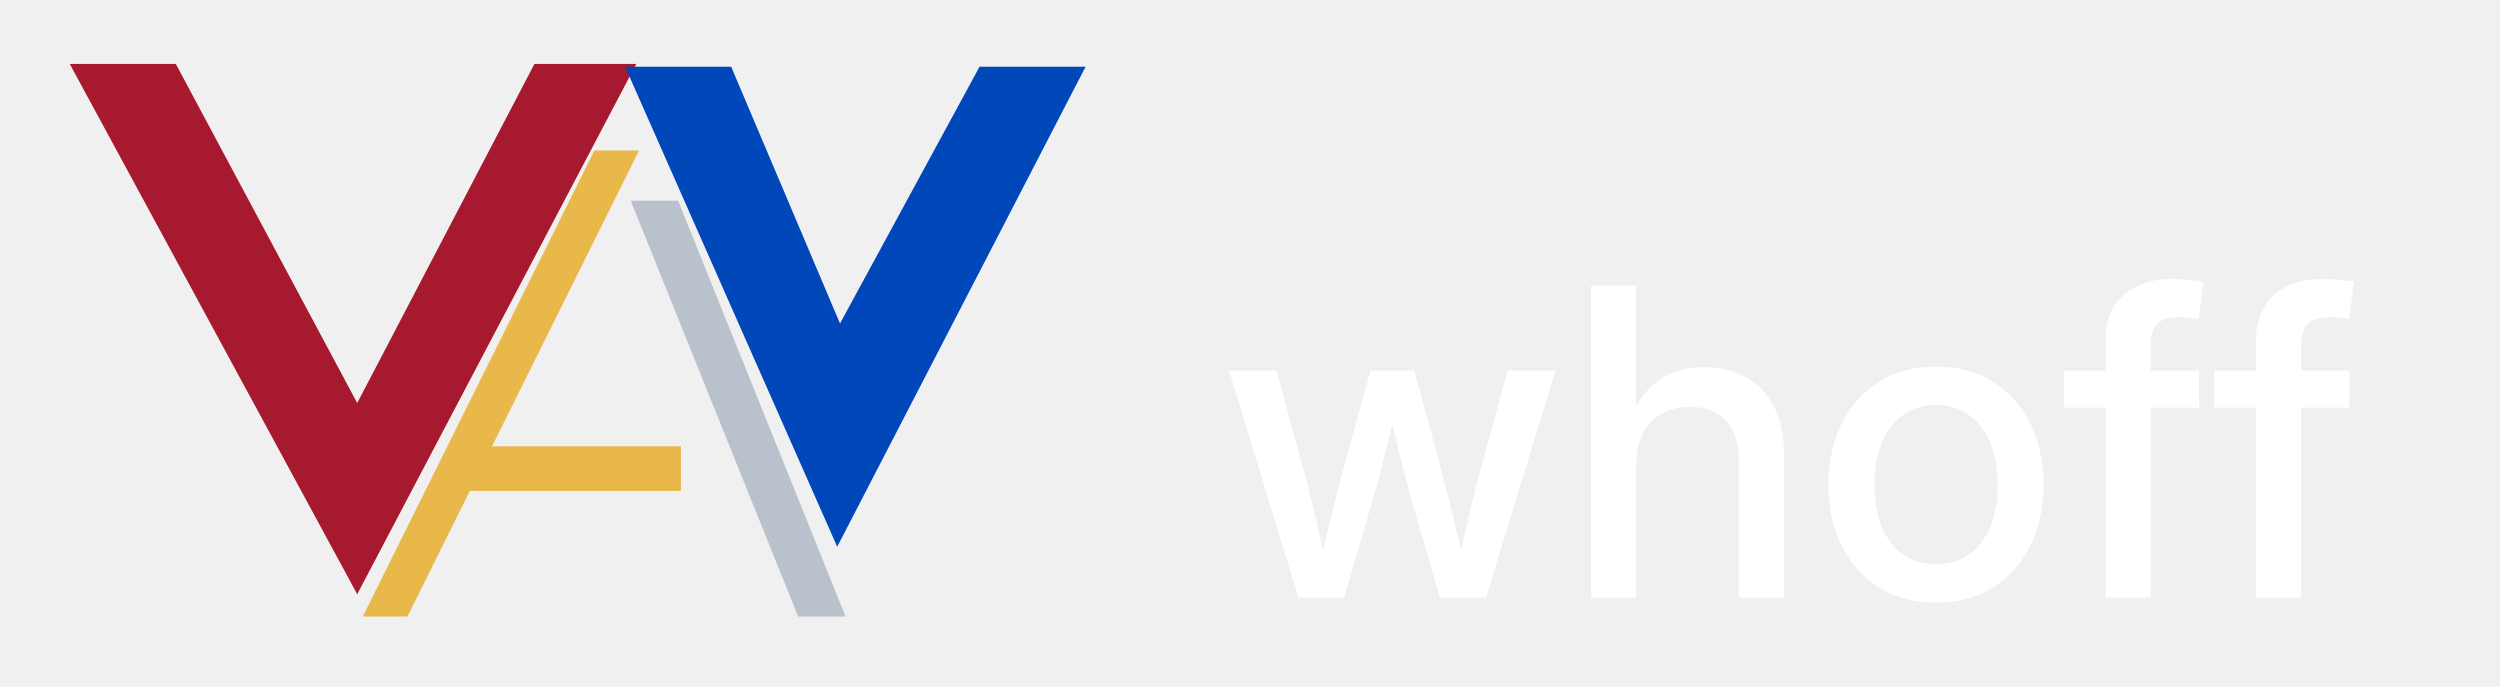
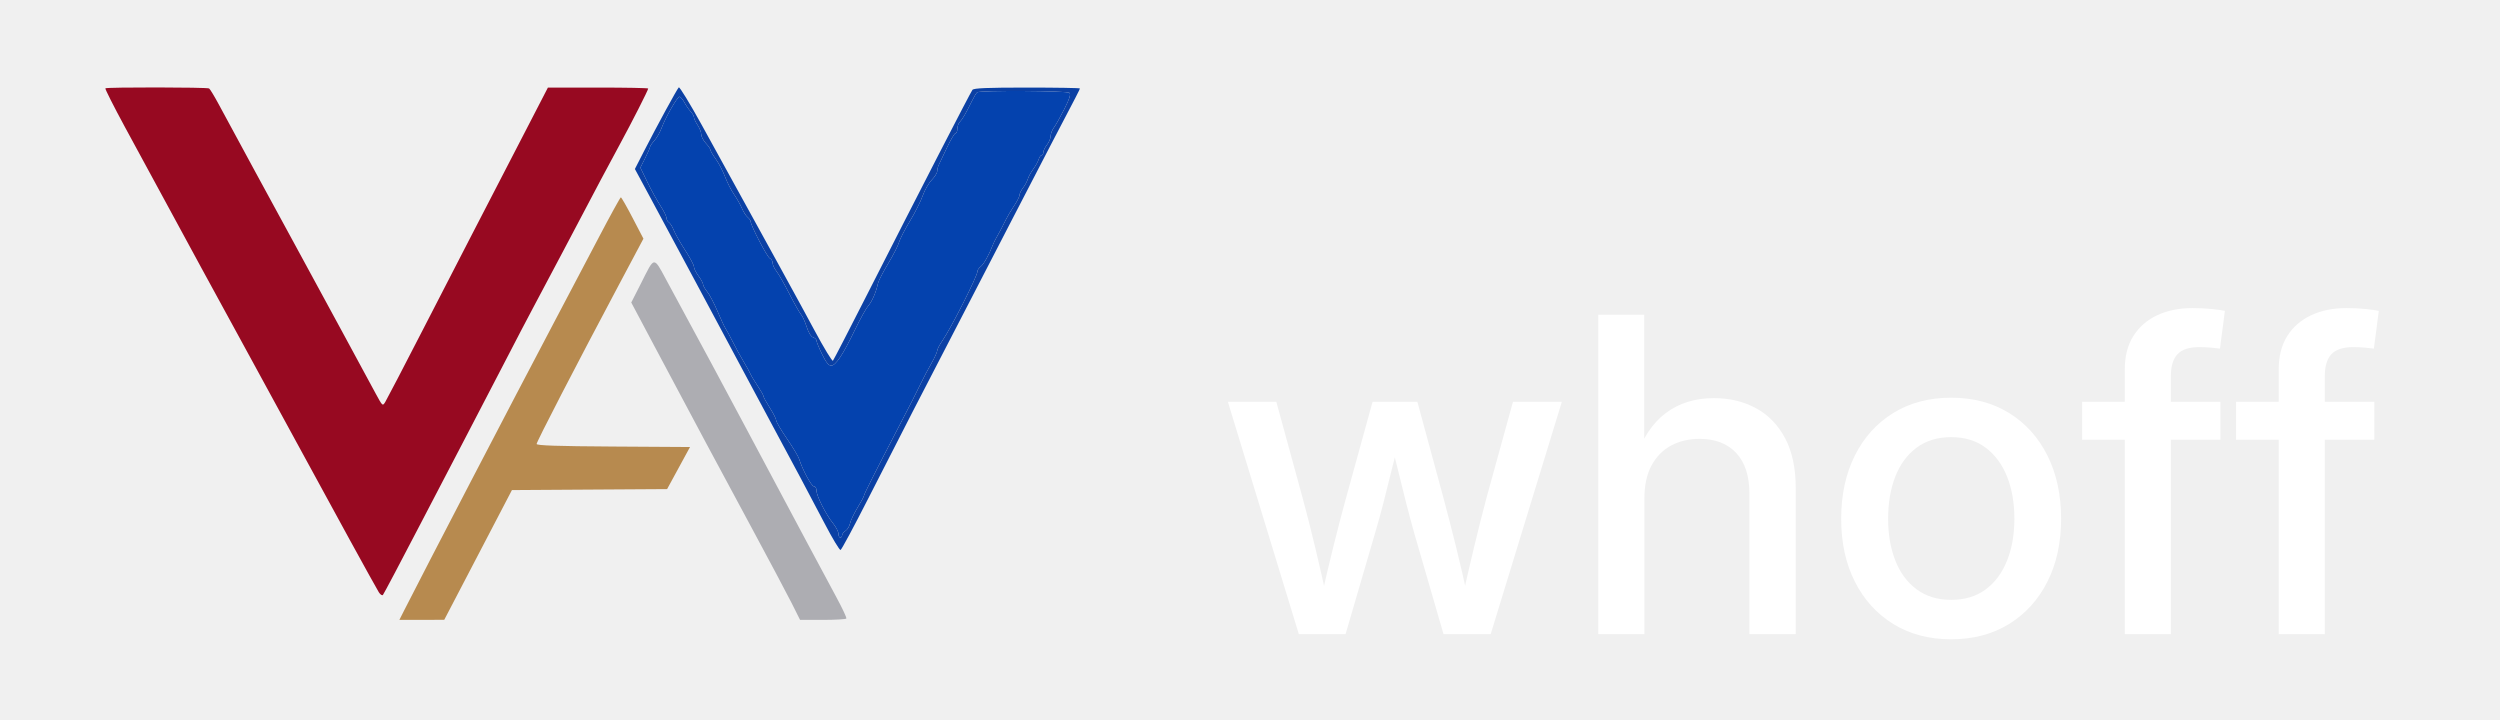
- <svg xmlns="http://www.w3.org/2000/svg" viewBox="0 0 860 236" width="860" height="236">
-   <g transform="translate(24 22) scale(0.48)">
+ <svg xmlns="http://www.w3.org/2000/svg" viewBox="0 0 820 236" width="820" height="236">
+   <g transform="translate(20 14) scale(0.6) translate(-84.98 -241.46)">
    <g id="wa-mark">
-       <path d="M0 0 L76 0 L206 243 L333 0 L406 0 L206 380 Z" fill="#A6192E" />
-       <path d="M398 2 L474 2 L552 186 L652 2 L728 2 L550 346 Z" fill="#0047BA" />
-       <path d="M376 62 L408 62 L242 396 L210 396 Z" fill="#E8B84A" />
-       <path d="M276 274 L438 274 L438 306 L276 306 Z" fill="#E8B84A" />
-       <path d="M402 98 L436 98 L556 396 L522 396 Z" fill="#B9C2CC" />
+       <path d="M 512.00 510.74 C512.00,511.43 511.55,512.00 511.00,512.00 C510.45,512.00 510.00,511.07 510.00,509.94 C510.00,508.81 508.67,506.22 507.03,504.19 C503.09,499.29 498.00,489.21 498.00,486.32 C498.00,484.98 497.40,484.00 496.57,484.00 C495.25,484.00 490.29,474.79 488.49,469.00 C488.06,467.62 485.08,462.66 481.86,457.96 C478.64,453.26 475.99,448.76 475.97,447.96 C475.96,447.16 474.39,444.05 472.47,441.05 C470.56,438.05 469.00,435.19 469.00,434.69 C469.00,434.20 467.60,431.72 465.90,429.20 C464.19,426.67 462.39,423.68 461.89,422.55 C461.39,421.42 459.63,418.25 457.98,415.50 C456.33,412.75 453.69,407.91 452.11,404.74 C450.53,401.58 448.81,398.43 448.30,397.74 C447.78,397.06 445.84,392.90 443.98,388.50 C442.13,384.10 439.57,379.23 438.31,377.67 C437.04,376.12 436.00,374.29 436.00,373.62 C436.00,372.94 434.88,370.86 433.50,369.00 C432.12,367.14 431.00,364.86 431.00,363.94 C431.00,363.03 428.83,358.95 426.18,354.89 C423.53,350.82 420.75,345.92 419.99,344.00 C419.24,342.08 418.03,340.14 417.31,339.70 C416.59,339.26 416.00,338.18 416.00,337.30 C416.00,336.43 414.51,333.41 412.68,330.60 C410.86,327.80 407.64,321.96 405.54,317.63 L 401.71 309.76 L 404.35 304.53 C405.81,301.65 407.00,298.92 407.00,298.45 C407.00,297.99 408.05,296.46 409.32,295.05 C410.60,293.65 412.37,290.57 413.26,288.22 C415.53,282.15 421.91,271.00 423.10,271.00 C423.64,271.00 424.86,272.42 425.80,274.16 C426.73,275.89 428.29,278.14 429.25,279.16 C430.21,280.17 431.00,281.56 431.01,282.25 C431.01,282.94 431.91,284.85 433.00,286.50 C434.09,288.15 434.99,290.45 434.99,291.60 C435.00,292.76 436.12,294.92 437.50,296.41 C438.88,297.89 440.00,299.53 440.00,300.06 C440.00,300.59 441.34,302.86 442.97,305.11 C444.60,307.37 446.86,311.69 447.99,314.71 C449.13,317.74 451.34,322.09 452.92,324.38 C454.49,326.67 456.44,330.11 457.24,332.02 C458.04,333.94 459.43,336.12 460.35,336.87 C461.26,337.63 462.00,338.67 462.00,339.19 C462.00,341.31 471.13,358.83 472.51,359.36 C473.33,359.68 474.00,360.79 474.00,361.83 C474.00,362.88 474.97,364.96 476.15,366.46 C477.33,367.97 480.52,373.54 483.22,378.85 C485.93,384.16 488.78,389.20 489.55,390.05 C490.32,390.90 491.70,393.93 492.62,396.78 C493.65,399.96 495.00,402.18 496.15,402.55 C497.17,402.87 498.00,403.67 498.00,404.33 C498.00,404.99 499.37,408.34 501.04,411.76 C503.19,416.17 504.64,418.00 505.99,418.00 C508.50,418.00 512.37,412.19 518.98,398.50 C521.90,392.45 525.21,386.48 526.33,385.24 C528.35,383.00 530.61,377.77 531.60,373.04 C531.88,371.69 534.38,366.84 537.15,362.25 C539.92,357.67 542.59,352.43 543.09,350.62 C543.60,348.81 546.27,343.59 549.04,339.04 C551.81,334.48 554.95,328.24 556.03,325.18 C557.10,322.12 559.34,318.21 560.99,316.51 C562.65,314.80 564.00,312.63 564.00,311.69 C564.00,310.75 564.39,309.19 564.86,308.24 C565.33,307.28 567.35,303.01 569.35,298.75 C571.35,294.49 573.44,291.00 573.99,291.00 C574.55,291.00 575.00,289.91 575.00,288.57 C575.00,287.24 575.60,285.54 576.33,284.81 C577.75,283.39 579.70,280.03 583.00,273.29 C584.13,270.98 585.42,268.86 585.87,268.58 C587.67,267.47 635.14,267.74 636.27,268.87 C637.10,269.70 636.39,271.99 633.48,277.75 C631.33,282.01 628.76,286.57 627.78,287.88 C626.80,289.20 626.00,291.27 626.00,292.50 C626.00,293.73 625.10,295.87 624.00,297.27 C622.90,298.67 622.00,300.53 622.00,301.41 C622.00,302.28 621.58,303.00 621.07,303.00 C620.55,303.00 619.83,304.01 619.45,305.25 C619.08,306.49 617.76,308.85 616.53,310.50 C615.30,312.15 613.94,314.62 613.51,316.00 C613.08,317.38 611.89,319.57 610.86,320.88 C609.84,322.20 609.00,323.93 609.00,324.74 C609.00,325.55 607.64,328.22 605.98,330.68 C604.32,333.15 602.29,336.59 601.46,338.33 C600.12,341.17 598.31,344.59 595.83,349.00 C595.37,349.83 594.73,351.17 594.41,352.00 C592.37,357.33 589.38,362.69 587.82,363.81 C586.82,364.53 586.00,365.72 586.00,366.46 C586.00,369.02 571.60,397.46 566.75,404.48 C565.24,406.67 564.00,409.07 564.00,409.81 C564.00,410.56 562.54,413.73 560.75,416.87 C558.96,420.00 556.54,424.58 555.37,427.04 C553.02,431.97 549.15,439.58 541.54,454.17 C530.31,475.72 524.00,488.24 524.00,488.98 C524.00,489.41 522.40,492.40 520.44,495.63 C518.49,498.86 516.62,502.77 516.30,504.33 C515.98,505.89 514.88,507.68 513.86,508.32 C512.84,508.96 512.00,510.05 512.00,510.74 Z" fill="#0442AE" />
+       <path d="M 502.44 504.30 C495.11,490.26 483.27,468.01 476.74,456.00 C475.10,452.98 468.47,440.60 462.01,428.50 C446.81,400.00 415.33,341.27 406.01,324.01 L 398.72 310.51 L 403.84 300.51 C410.64,287.22 421.73,266.87 422.72,265.89 C423.15,265.46 428.76,274.65 435.19,286.30 C475.71,359.80 488.68,383.42 496.95,398.82 C502.07,408.35 506.58,415.78 506.98,415.32 C507.38,414.87 515.59,398.98 525.23,380.00 C553.92,323.51 582.18,268.59 583.25,267.25 C584.00,266.30 591.22,266.00 613.12,266.00 C629.01,266.00 642.00,266.22 642.00,266.48 C642.00,266.93 640.30,270.22 625.99,297.50 C622.81,303.55 613.36,321.77 604.99,338.00 C596.61,354.23 586.61,373.58 582.75,381.00 C556.11,432.32 542.60,458.55 526.37,490.48 C518.54,505.86 511.70,518.60 511.15,518.78 C510.61,518.96 506.69,512.45 502.44,504.30 ZM 512.00 510.74 C512.00,510.05 512.84,508.96 513.86,508.32 C514.88,507.68 515.98,505.89 516.30,504.33 C516.62,502.77 518.49,498.86 520.44,495.63 C522.40,492.40 524.00,489.41 524.00,488.98 C524.00,488.24 530.31,475.72 541.54,454.17 C549.15,439.58 553.02,431.97 555.37,427.04 C556.54,424.58 558.96,420.00 560.75,416.87 C562.54,413.73 564.00,410.56 564.00,409.81 C564.00,409.07 565.24,406.67 566.75,404.48 C571.60,397.46 586.00,369.02 586.00,366.46 C586.00,365.72 586.82,364.53 587.82,363.81 C589.38,362.69 592.37,357.33 594.41,352.00 C594.73,351.17 595.37,349.83 595.83,349.00 C598.31,344.59 600.12,341.17 601.46,338.33 C602.29,336.59 604.32,333.15 605.98,330.68 C607.64,328.22 609.00,325.55 609.00,324.74 C609.00,323.93 609.84,322.20 610.86,320.88 C611.89,319.57 613.08,317.38 613.51,316.00 C613.94,314.62 615.30,312.15 616.53,310.50 C617.76,308.85 619.08,306.49 619.45,305.25 C619.83,304.01 620.55,303.00 621.07,303.00 C621.58,303.00 622.00,302.28 622.00,301.41 C622.00,300.53 622.90,298.67 624.00,297.27 C625.10,295.87 626.00,293.73 626.00,292.50 C626.00,291.27 626.80,289.20 627.78,287.88 C628.76,286.57 631.33,282.01 633.48,277.75 C636.39,271.99 637.10,269.70 636.27,268.87 C635.14,267.74 587.67,267.47 585.87,268.58 C585.42,268.86 584.13,270.98 583.00,273.29 C579.70,280.03 577.75,283.39 576.33,284.81 C575.60,285.54 575.00,287.24 575.00,288.57 C575.00,289.91 574.55,291.00 573.99,291.00 C573.44,291.00 571.35,294.49 569.35,298.75 C567.35,303.01 565.33,307.28 564.86,308.24 C564.39,309.19 564.00,310.75 564.00,311.69 C564.00,312.63 562.65,314.80 560.99,316.51 C559.34,318.21 557.10,322.12 556.03,325.18 C554.95,328.24 551.81,334.48 549.04,339.04 C546.27,343.59 543.60,348.81 543.09,350.62 C542.59,352.43 539.92,357.67 537.15,362.25 C534.38,366.84 531.88,371.69 531.60,373.04 C530.61,377.77 528.35,383.00 526.33,385.24 C525.21,386.48 521.90,392.45 518.98,398.50 C512.37,412.19 508.50,418.00 505.99,418.00 C504.64,418.00 503.19,416.17 501.04,411.76 C499.37,408.34 498.00,404.99 498.00,404.33 C498.00,403.67 497.17,402.87 496.15,402.55 C495.00,402.18 493.65,399.96 492.62,396.78 C491.70,393.93 490.32,390.90 489.55,390.05 C488.78,389.20 485.93,384.16 483.22,378.85 C480.52,373.54 477.33,367.97 476.15,366.46 C474.97,364.96 474.00,362.88 474.00,361.83 C474.00,360.79 473.33,359.68 472.51,359.36 C471.13,358.83 462.00,341.31 462.00,339.19 C462.00,338.67 461.26,337.63 460.35,336.87 C459.43,336.12 458.04,333.94 457.24,332.02 C456.44,330.11 454.49,326.67 452.92,324.38 C451.34,322.09 449.13,317.74 447.99,314.71 C446.86,311.69 444.60,307.37 442.97,305.11 C441.34,302.86 440.00,300.59 440.00,300.06 C440.00,299.53 438.88,297.89 437.50,296.41 C436.12,294.92 435.00,292.76 434.99,291.60 C434.99,290.45 434.09,288.15 433.00,286.50 C431.91,284.85 431.01,282.94 431.01,282.25 C431.00,281.56 430.21,280.17 429.25,279.16 C428.29,278.14 426.73,275.89 425.80,274.16 C424.86,272.42 423.64,271.00 423.10,271.00 C421.91,271.00 415.53,282.15 413.26,288.22 C412.37,290.57 410.60,293.65 409.32,295.05 C408.05,296.46 407.00,297.99 407.00,298.45 C407.00,298.92 405.81,301.65 404.35,304.53 L 401.71 309.76 L 405.54 317.63 C407.64,321.96 410.86,327.80 412.68,330.60 C414.51,333.41 416.00,336.43 416.00,337.30 C416.00,338.18 416.59,339.26 417.31,339.70 C418.03,340.14 419.24,342.08 419.99,344.00 C420.75,345.92 423.53,350.82 426.18,354.89 C428.83,358.95 431.00,363.03 431.00,363.94 C431.00,364.86 432.12,367.14 433.50,369.00 C434.88,370.86 436.00,372.94 436.00,373.62 C436.00,374.29 437.04,376.12 438.31,377.67 C439.57,379.23 442.13,384.10 443.98,388.50 C445.84,392.90 447.78,397.06 448.30,397.74 C448.81,398.43 450.53,401.58 452.11,404.74 C453.69,407.91 456.33,412.75 457.98,415.50 C459.63,418.25 461.39,421.42 461.89,422.55 C462.39,423.68 464.19,426.67 465.90,429.20 C467.60,431.72 469.00,434.20 469.00,434.69 C469.00,435.19 470.56,438.05 472.47,441.05 C474.39,444.05 475.96,447.16 475.97,447.96 C475.99,448.76 478.64,453.26 481.86,457.96 C485.08,462.66 488.06,467.62 488.49,469.00 C490.29,474.79 495.25,484.00 496.57,484.00 C497.40,484.00 498.00,484.98 498.00,486.32 C498.00,489.21 503.09,499.29 507.03,504.19 C508.67,506.22 510.00,508.81 510.00,509.94 C510.00,511.07 510.45,512.00 511.00,512.00 C511.55,512.00 512.00,511.43 512.00,510.74 Z" fill="#0B40A4" />
+       <path d="M 258.72 541.86 C256.78,538.72 233.07,495.52 213.52,459.50 C204.86,443.55 194.07,423.75 189.53,415.50 C177.76,394.10 150.63,344.22 120.01,287.71 C113.82,276.27 108.98,266.69 109.25,266.41 C109.94,265.72 164.84,265.79 165.96,266.48 C166.45,266.78 168.84,270.73 171.28,275.26 C179.57,290.66 201.70,331.43 213.21,352.50 C219.52,364.05 231.13,385.42 239.01,400.00 C246.89,414.58 255.02,429.59 257.07,433.37 C260.76,440.18 260.81,440.22 262.26,437.87 C263.07,436.57 272.52,418.40 283.27,397.50 C294.02,376.60 305.15,355.00 308.00,349.50 C313.20,339.49 320.38,325.61 340.45,286.75 L 351.17 266.00 L 378.58 266.00 C393.66,266.00 406.00,266.23 406.00,266.52 C406.00,267.36 397.25,284.59 390.51,297.00 C383.45,310.00 380.12,316.28 359.73,355.00 C351.76,370.12 344.12,384.52 342.75,387.00 C341.38,389.48 333.40,404.77 325.01,421.00 C316.62,437.23 307.85,454.10 305.51,458.50 C303.18,462.90 292.38,483.60 281.52,504.50 C270.66,525.40 261.41,542.89 260.98,543.36 C260.54,543.83 259.53,543.15 258.72,541.86 Z" fill="#970921" />
+       <path d="M 484.38 547.75 C481.82,542.66 472.08,524.33 462.73,507.00 C444.61,473.43 431.38,448.72 410.01,408.50 L 396.73 383.50 L 401.82 373.50 C405.85,365.57 407.53,361.59 409.27,361.56 C410.76,361.54 412.29,364.41 415.37,370.17 C415.93,371.22 416.54,372.36 417.22,373.60 C438.21,412.36 445.02,425.02 460.46,454.00 C487.95,505.60 502.51,532.85 508.81,544.50 C512.09,550.55 514.57,555.84 514.32,556.25 C514.08,556.66 508.29,557.00 501.45,557.00 L 489.02 557.00 Z" fill="#ADADB2" />
+       <path d="M 272.62 551.75 C283.91,529.46 332.16,436.73 354.46,394.50 C361.72,380.75 372.79,359.71 379.07,347.75 C385.34,335.79 390.74,326.00 391.05,326.00 C391.36,326.00 394.27,331.08 397.50,337.30 L 403.39 348.60 L 389.33 375.05 C366.50,417.98 345.00,459.60 345.00,460.83 C345.00,461.67 356.18,462.05 386.92,462.24 L 428.85 462.50 L 422.59 474.00 L 416.33 485.50 L 373.91 485.77 L 331.50 486.04 L 313.00 521.50 L 294.50 556.96 L 282.23 556.98 L 269.97 557.00 Z" fill="#B78A4F" />
    </g>
  </g>
-   <g transform="translate(420 58) scale(2.05)" fill="#FFFFFF">
+   <g transform="translate(400 64) scale(2.0)" fill="#FFFFFF">
    <path d="M13.008 72.0 1.371 33.891H9.316L13.605 49.57Q14.625 53.332 15.645 57.586Q16.664 61.84 17.684 66.48H16.594Q17.613 61.91 18.668 57.656Q19.723 53.402 20.777 49.57L25.102 33.891H32.449L36.703 49.57Q37.723 53.367 38.777 57.621Q39.832 61.875 40.816 66.48H39.727Q40.746 61.91 41.766 57.656Q42.785 53.402 43.805 49.57L48.129 33.891H56.145L44.473 72.0H36.738L31.957 55.512Q31.254 53.016 30.586 50.396Q29.918 47.777 29.268 45.088Q28.617 42.398 27.914 39.762H29.566Q28.898 42.363 28.23 45.07Q27.562 47.777 26.895 50.414Q26.227 53.051 25.488 55.512L20.672 72.0Z" />
    <path d="M69.68 49.781V72.0H62.121V19.617H69.645V43.312H68.168Q69.926 38.18 73.195 35.736Q76.465 33.293 81.07 33.293Q84.973 33.293 88.014 34.963Q91.055 36.633 92.777 39.902Q94.5 43.172 94.5 48.059V72.0H86.906V48.973Q86.906 44.613 84.744 42.293Q82.582 39.973 78.715 39.973Q76.148 39.973 74.109 41.045Q72.07 42.117 70.875 44.297Q69.68 46.477 69.68 49.781Z" />
    <path d="M119.988 72.844Q114.574 72.844 110.514 70.348Q106.453 67.852 104.203 63.404Q101.953 58.957 101.953 53.086Q101.953 47.18 104.203 42.697Q106.453 38.215 110.514 35.719Q114.574 33.223 119.988 33.223Q125.402 33.223 129.463 35.719Q133.523 38.215 135.773 42.697Q138.023 47.18 138.023 53.086Q138.023 58.957 135.773 63.404Q133.523 67.852 129.463 70.348Q125.402 72.844 119.988 72.844ZM119.988 66.375Q123.363 66.375 125.666 64.652Q127.969 62.93 129.164 59.924Q130.359 56.918 130.359 53.086Q130.359 49.184 129.164 46.178Q127.969 43.172 125.666 41.432Q123.363 39.691 119.988 39.691Q116.648 39.691 114.328 41.414Q112.008 43.137 110.83 46.16Q109.652 49.184 109.652 53.086Q109.652 56.918 110.83 59.924Q112.008 62.93 114.328 64.652Q116.648 66.375 119.988 66.375Z" />
    <path d="M164.145 33.891V40.113H141.469V33.891ZM148.465 72.0V28.582Q148.465 25.312 149.889 23.08Q151.312 20.848 153.809 19.688Q156.305 18.527 159.539 18.527Q161.367 18.527 162.826 18.686Q164.285 18.844 164.883 18.984L164.074 25.172Q163.617 25.102 162.633 25.014Q161.648 24.926 160.699 24.926Q158.203 24.926 157.113 26.086Q156.023 27.246 156.023 29.707V72.0Z" />
    <path d="M189.387 33.891V40.113H166.711V33.891ZM173.707 72.0V28.582Q173.707 25.312 175.131 23.08Q176.555 20.848 179.051 19.688Q181.547 18.527 184.781 18.527Q186.609 18.527 188.068 18.686Q189.527 18.844 190.125 18.984L189.316 25.172Q188.859 25.102 187.875 25.014Q186.891 24.926 185.941 24.926Q183.445 24.926 182.355 26.086Q181.266 27.246 181.266 29.707V72.0Z" />
  </g>
</svg>
